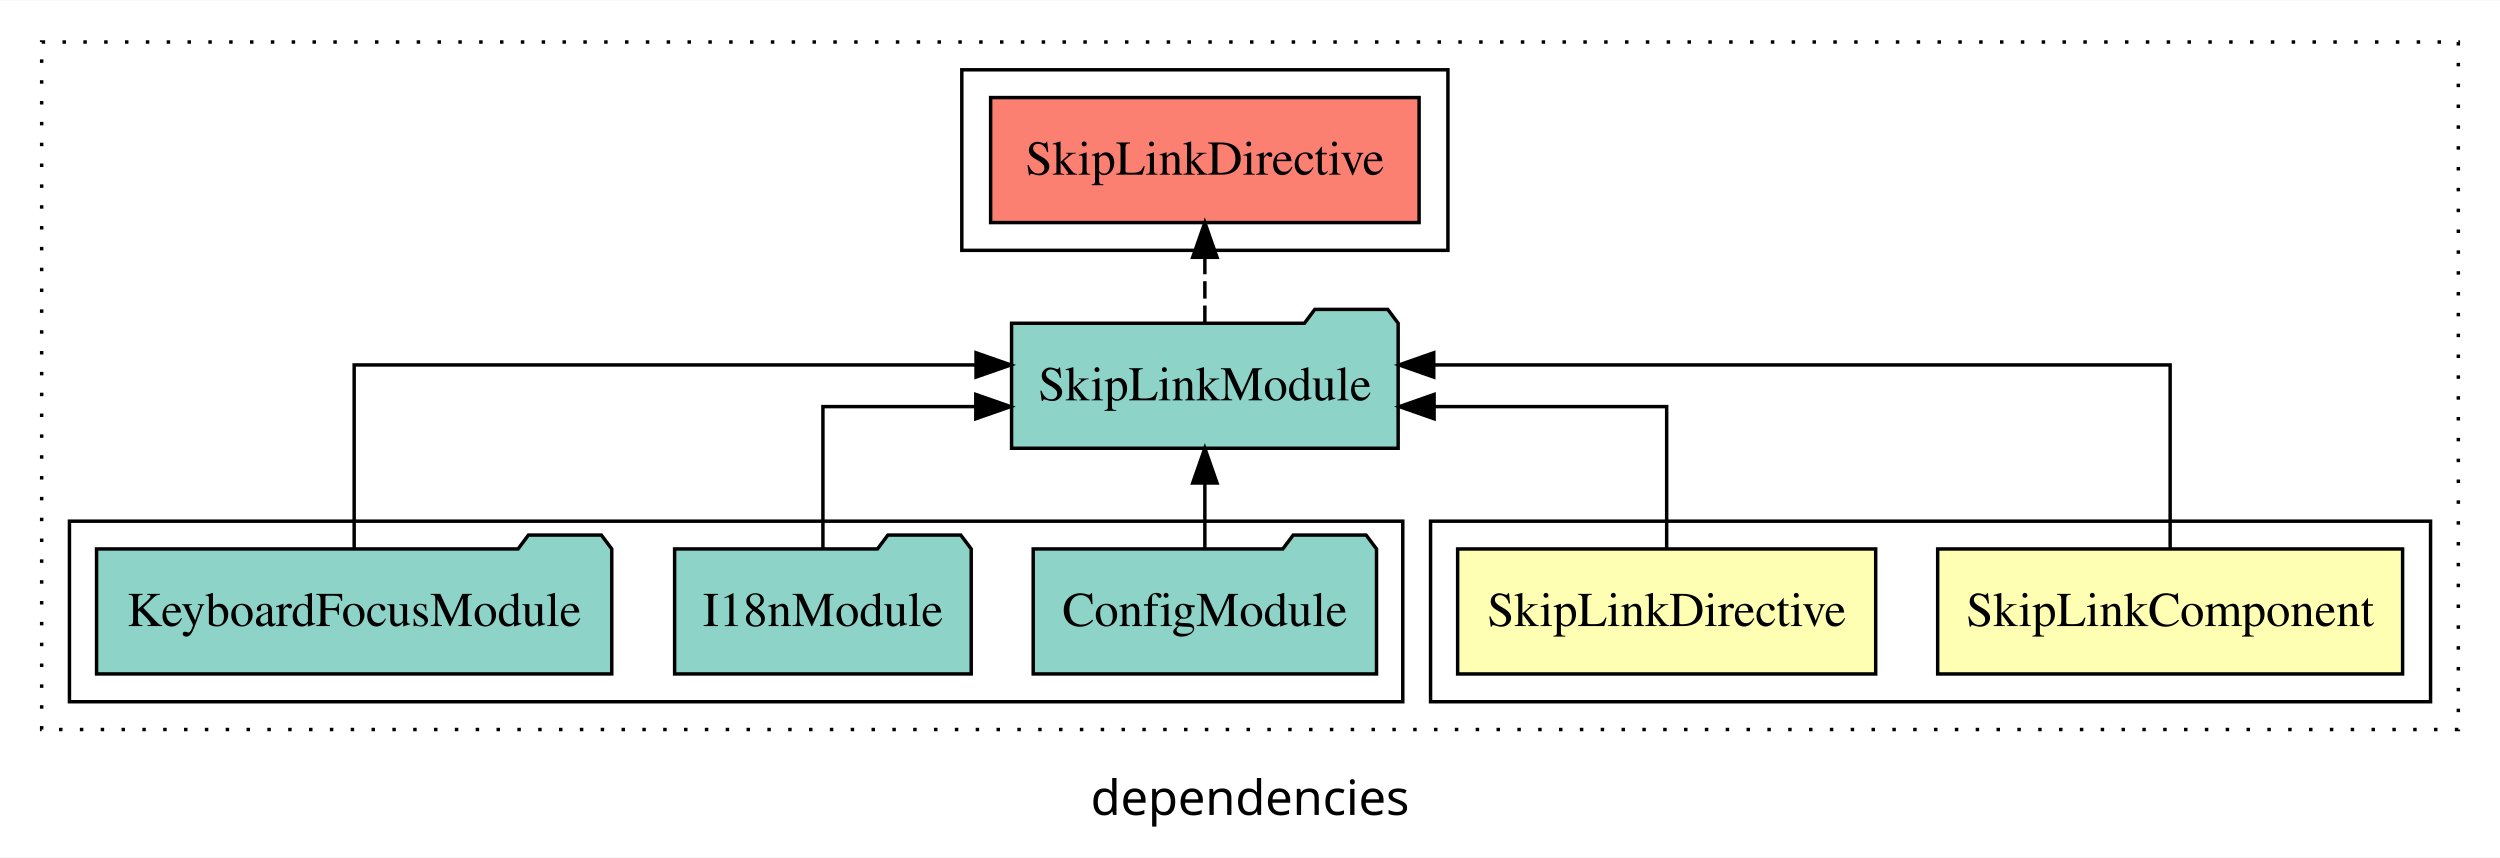
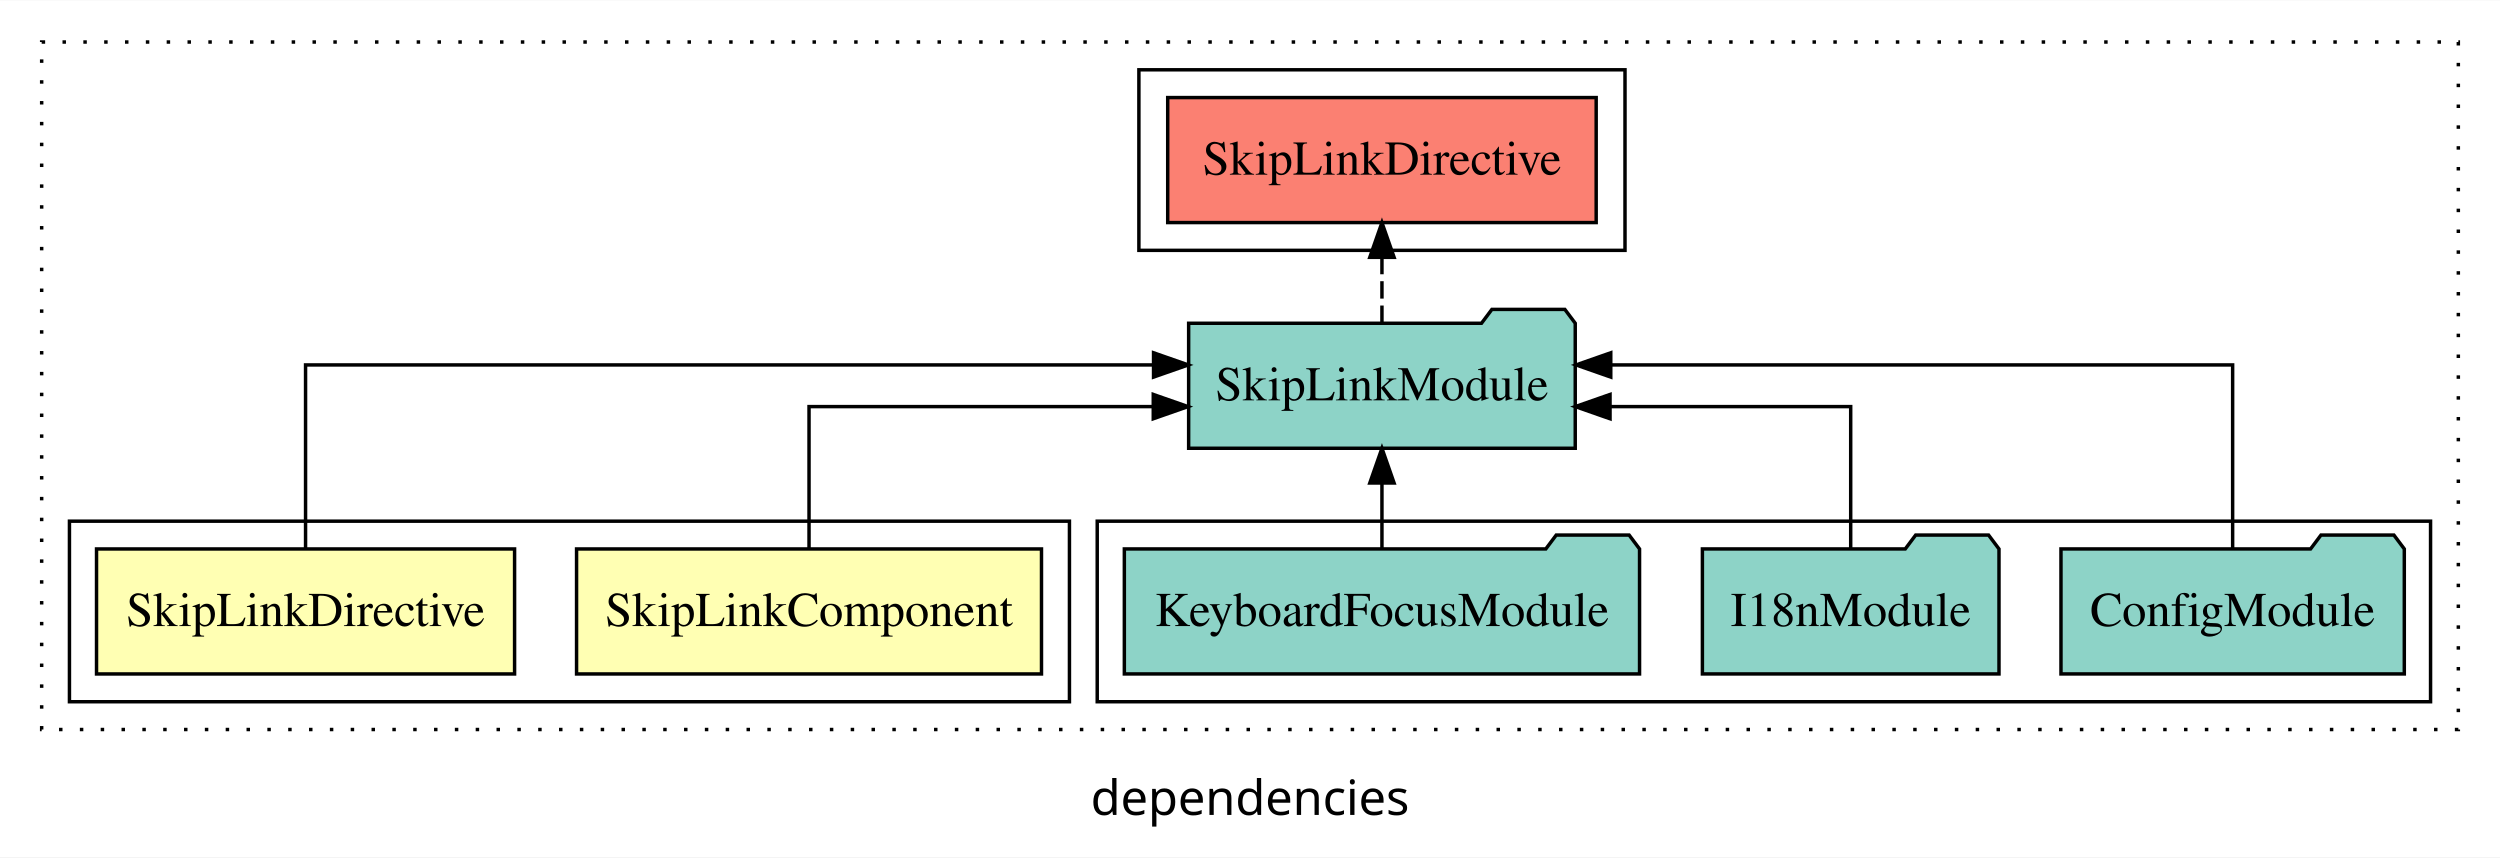
<svg xmlns="http://www.w3.org/2000/svg" width="720pt" height="247pt" viewBox="0.00 0.00 720.00 246.80">
  <g id="graph0" class="graph" transform="scale(1 1) rotate(0) translate(4 242.8)">
    <polygon fill="white" stroke="transparent" points="-4,4 -4,-242.8 716,-242.8 716,4 -4,4" />
    <text text-anchor="middle" x="356" y="-8.2" font-family="sans-serif" font-size="14.00">dependencies</text>
    <g id="clust1" class="cluster">
      <polygon fill="none" stroke="black" stroke-dasharray="1,5" points="8,-32.8 8,-230.8 704,-230.8 704,-32.8 8,-32.8" />
    </g>
-     <g id="clust2" class="cluster">
-       <polygon fill="none" stroke="black" points="408,-40.8 408,-92.8 696,-92.8 696,-40.8 408,-40.8" />
-     </g>
    <g id="clust6" class="cluster">
-       <polygon fill="none" stroke="black" points="273,-170.8 273,-222.8 413,-222.8 413,-170.8 273,-170.8" />
+       <polygon fill="none" stroke="black" points="324,-170.8 324,-222.8 464,-222.8 464,-170.8 324,-170.8" />
    </g>
    <g id="clust5" class="cluster">
-       <polygon fill="none" stroke="black" points="16,-40.8 16,-92.8 400,-92.8 400,-40.8 16,-40.8" />
+       <polygon fill="none" stroke="black" points="312,-40.8 312,-92.8 696,-92.8 696,-40.8 312,-40.8" />
+     </g>
+     <g id="clust2" class="cluster">
+       <polygon fill="none" stroke="black" points="16,-40.8 16,-92.8 304,-92.8 304,-40.8 16,-40.8" />
    </g>
    <g id="node1" class="node">
-       <polygon fill="#ffffb3" stroke="black" points="687.95,-84.8 554.05,-84.8 554.05,-48.8 687.95,-48.8 687.95,-84.8" />
-       <text text-anchor="middle" x="621" y="-62.6" font-family="Times,serif" font-size="14.00">SkipLinkComponent</text>
+       <polygon fill="#ffffb3" stroke="black" points="295.95,-84.8 162.05,-84.8 162.05,-48.8 295.95,-48.8 295.95,-84.8" />
+       <text text-anchor="middle" x="229" y="-62.6" font-family="Times,serif" font-size="14.00">SkipLinkComponent</text>
    </g>
    <g id="node3" class="node">
-       <polygon fill="#8dd3c7" stroke="black" points="398.67,-149.8 395.67,-153.8 374.67,-153.8 371.67,-149.8 287.33,-149.8 287.33,-113.8 398.67,-113.8 398.67,-149.8" />
-       <text text-anchor="middle" x="343" y="-127.6" font-family="Times,serif" font-size="14.00">SkipLinkModule</text>
+       <polygon fill="#8dd3c7" stroke="black" points="449.67,-149.8 446.67,-153.8 425.67,-153.8 422.67,-149.8 338.33,-149.8 338.33,-113.8 449.67,-113.8 449.67,-149.8" />
+       <text text-anchor="middle" x="394" y="-127.6" font-family="Times,serif" font-size="14.00">SkipLinkModule</text>
    </g>
    <g id="edge1" class="edge">
-       <path fill="none" stroke="black" d="M621,-85.08C621,-106.12 621,-137.8 621,-137.8 621,-137.8 408.92,-137.8 408.92,-137.8" />
-       <polygon fill="black" stroke="black" points="408.92,-134.3 398.92,-137.8 408.92,-141.3 408.92,-134.3" />
+       <path fill="none" stroke="black" d="M229,-84.82C229,-102.17 229,-125.8 229,-125.8 229,-125.8 328.14,-125.8 328.14,-125.8" />
+       <polygon fill="black" stroke="black" points="328.14,-129.3 338.14,-125.8 328.14,-122.3 328.14,-129.3" />
    </g>
    <g id="node2" class="node">
-       <polygon fill="#ffffb3" stroke="black" points="536.2,-84.8 415.8,-84.8 415.8,-48.8 536.2,-48.8 536.2,-84.8" />
-       <text text-anchor="middle" x="476" y="-62.6" font-family="Times,serif" font-size="14.00">SkipLinkDirective</text>
+       <polygon fill="#ffffb3" stroke="black" points="144.2,-84.8 23.8,-84.8 23.8,-48.8 144.2,-48.8 144.2,-84.8" />
+       <text text-anchor="middle" x="84" y="-62.6" font-family="Times,serif" font-size="14.00">SkipLinkDirective</text>
    </g>
    <g id="edge2" class="edge">
-       <path fill="none" stroke="black" d="M476,-84.82C476,-102.17 476,-125.8 476,-125.8 476,-125.8 409.02,-125.8 409.02,-125.8" />
-       <polygon fill="black" stroke="black" points="409.02,-122.3 399.02,-125.8 409.02,-129.3 409.02,-122.3" />
+       <path fill="none" stroke="black" d="M84,-85.08C84,-106.12 84,-137.8 84,-137.8 84,-137.8 328.22,-137.8 328.22,-137.8" />
+       <polygon fill="black" stroke="black" points="328.22,-141.3 338.22,-137.8 328.22,-134.3 328.22,-141.3" />
    </g>
    <g id="node7" class="node">
-       <polygon fill="#fb8072" stroke="black" points="404.7,-214.8 281.3,-214.8 281.3,-178.8 404.7,-178.8 404.7,-214.8" />
-       <text text-anchor="middle" x="343" y="-192.6" font-family="Times,serif" font-size="14.00">SkipLinkDirective </text>
+       <polygon fill="#fb8072" stroke="black" points="455.7,-214.8 332.3,-214.8 332.3,-178.8 455.7,-178.8 455.7,-214.8" />
+       <text text-anchor="middle" x="394" y="-192.6" font-family="Times,serif" font-size="14.00">SkipLinkDirective </text>
    </g>
    <g id="edge6" class="edge">
-       <path fill="none" stroke="black" stroke-dasharray="5,2" d="M343,-149.91C343,-149.91 343,-168.79 343,-168.79" />
-       <polygon fill="black" stroke="black" points="339.5,-168.79 343,-178.79 346.5,-168.79 339.5,-168.79" />
+       <path fill="none" stroke="black" stroke-dasharray="5,2" d="M394,-149.91C394,-149.91 394,-168.79 394,-168.79" />
+       <polygon fill="black" stroke="black" points="390.5,-168.79 394,-178.79 397.5,-168.79 390.5,-168.79" />
    </g>
    <g id="node4" class="node">
-       <polygon fill="#8dd3c7" stroke="black" points="392.44,-84.8 389.44,-88.8 368.44,-88.8 365.44,-84.8 293.56,-84.8 293.56,-48.8 392.44,-48.8 392.44,-84.8" />
-       <text text-anchor="middle" x="343" y="-62.6" font-family="Times,serif" font-size="14.00">ConfigModule</text>
+       <polygon fill="#8dd3c7" stroke="black" points="688.44,-84.8 685.44,-88.8 664.44,-88.8 661.44,-84.8 589.56,-84.8 589.56,-48.8 688.44,-48.8 688.44,-84.8" />
+       <text text-anchor="middle" x="639" y="-62.6" font-family="Times,serif" font-size="14.00">ConfigModule</text>
    </g>
    <g id="edge3" class="edge">
-       <path fill="none" stroke="black" d="M343,-84.91C343,-84.91 343,-103.79 343,-103.79" />
-       <polygon fill="black" stroke="black" points="339.5,-103.79 343,-113.79 346.5,-103.79 339.5,-103.79" />
+       <path fill="none" stroke="black" d="M639,-85.08C639,-106.12 639,-137.8 639,-137.8 639,-137.8 459.9,-137.8 459.9,-137.8" />
+       <polygon fill="black" stroke="black" points="459.9,-134.3 449.9,-137.8 459.9,-141.3 459.9,-134.3" />
    </g>
    <g id="node5" class="node">
-       <polygon fill="#8dd3c7" stroke="black" points="275.71,-84.8 272.71,-88.8 251.71,-88.8 248.71,-84.8 190.29,-84.8 190.29,-48.8 275.71,-48.8 275.71,-84.8" />
-       <text text-anchor="middle" x="233" y="-62.6" font-family="Times,serif" font-size="14.00">I18nModule</text>
+       <polygon fill="#8dd3c7" stroke="black" points="571.71,-84.8 568.71,-88.8 547.71,-88.8 544.71,-84.8 486.29,-84.8 486.29,-48.8 571.71,-48.8 571.71,-84.8" />
+       <text text-anchor="middle" x="529" y="-62.6" font-family="Times,serif" font-size="14.00">I18nModule</text>
    </g>
    <g id="edge4" class="edge">
-       <path fill="none" stroke="black" d="M233,-84.82C233,-102.17 233,-125.8 233,-125.8 233,-125.8 277.03,-125.8 277.03,-125.8" />
-       <polygon fill="black" stroke="black" points="277.03,-129.3 287.03,-125.8 277.03,-122.3 277.03,-129.3" />
+       <path fill="none" stroke="black" d="M529,-84.82C529,-102.17 529,-125.8 529,-125.8 529,-125.8 459.69,-125.8 459.69,-125.8" />
+       <polygon fill="black" stroke="black" points="459.69,-122.3 449.69,-125.8 459.69,-129.3 459.69,-122.3" />
    </g>
    <g id="node6" class="node">
-       <polygon fill="#8dd3c7" stroke="black" points="172.19,-84.8 169.19,-88.8 148.19,-88.8 145.19,-84.8 23.81,-84.8 23.81,-48.8 172.19,-48.8 172.19,-84.8" />
-       <text text-anchor="middle" x="98" y="-62.6" font-family="Times,serif" font-size="14.00">KeyboardFocusModule</text>
+       <polygon fill="#8dd3c7" stroke="black" points="468.19,-84.8 465.19,-88.8 444.19,-88.8 441.19,-84.8 319.81,-84.8 319.81,-48.8 468.19,-48.8 468.19,-84.8" />
+       <text text-anchor="middle" x="394" y="-62.6" font-family="Times,serif" font-size="14.00">KeyboardFocusModule</text>
    </g>
    <g id="edge5" class="edge">
-       <path fill="none" stroke="black" d="M98,-85.08C98,-106.12 98,-137.8 98,-137.8 98,-137.8 277.1,-137.8 277.1,-137.8" />
-       <polygon fill="black" stroke="black" points="277.1,-141.3 287.1,-137.8 277.1,-134.3 277.1,-141.3" />
+       <path fill="none" stroke="black" d="M394,-84.91C394,-84.91 394,-103.79 394,-103.79" />
+       <polygon fill="black" stroke="black" points="390.5,-103.79 394,-113.79 397.5,-103.79 390.5,-103.79" />
    </g>
  </g>
</svg>
